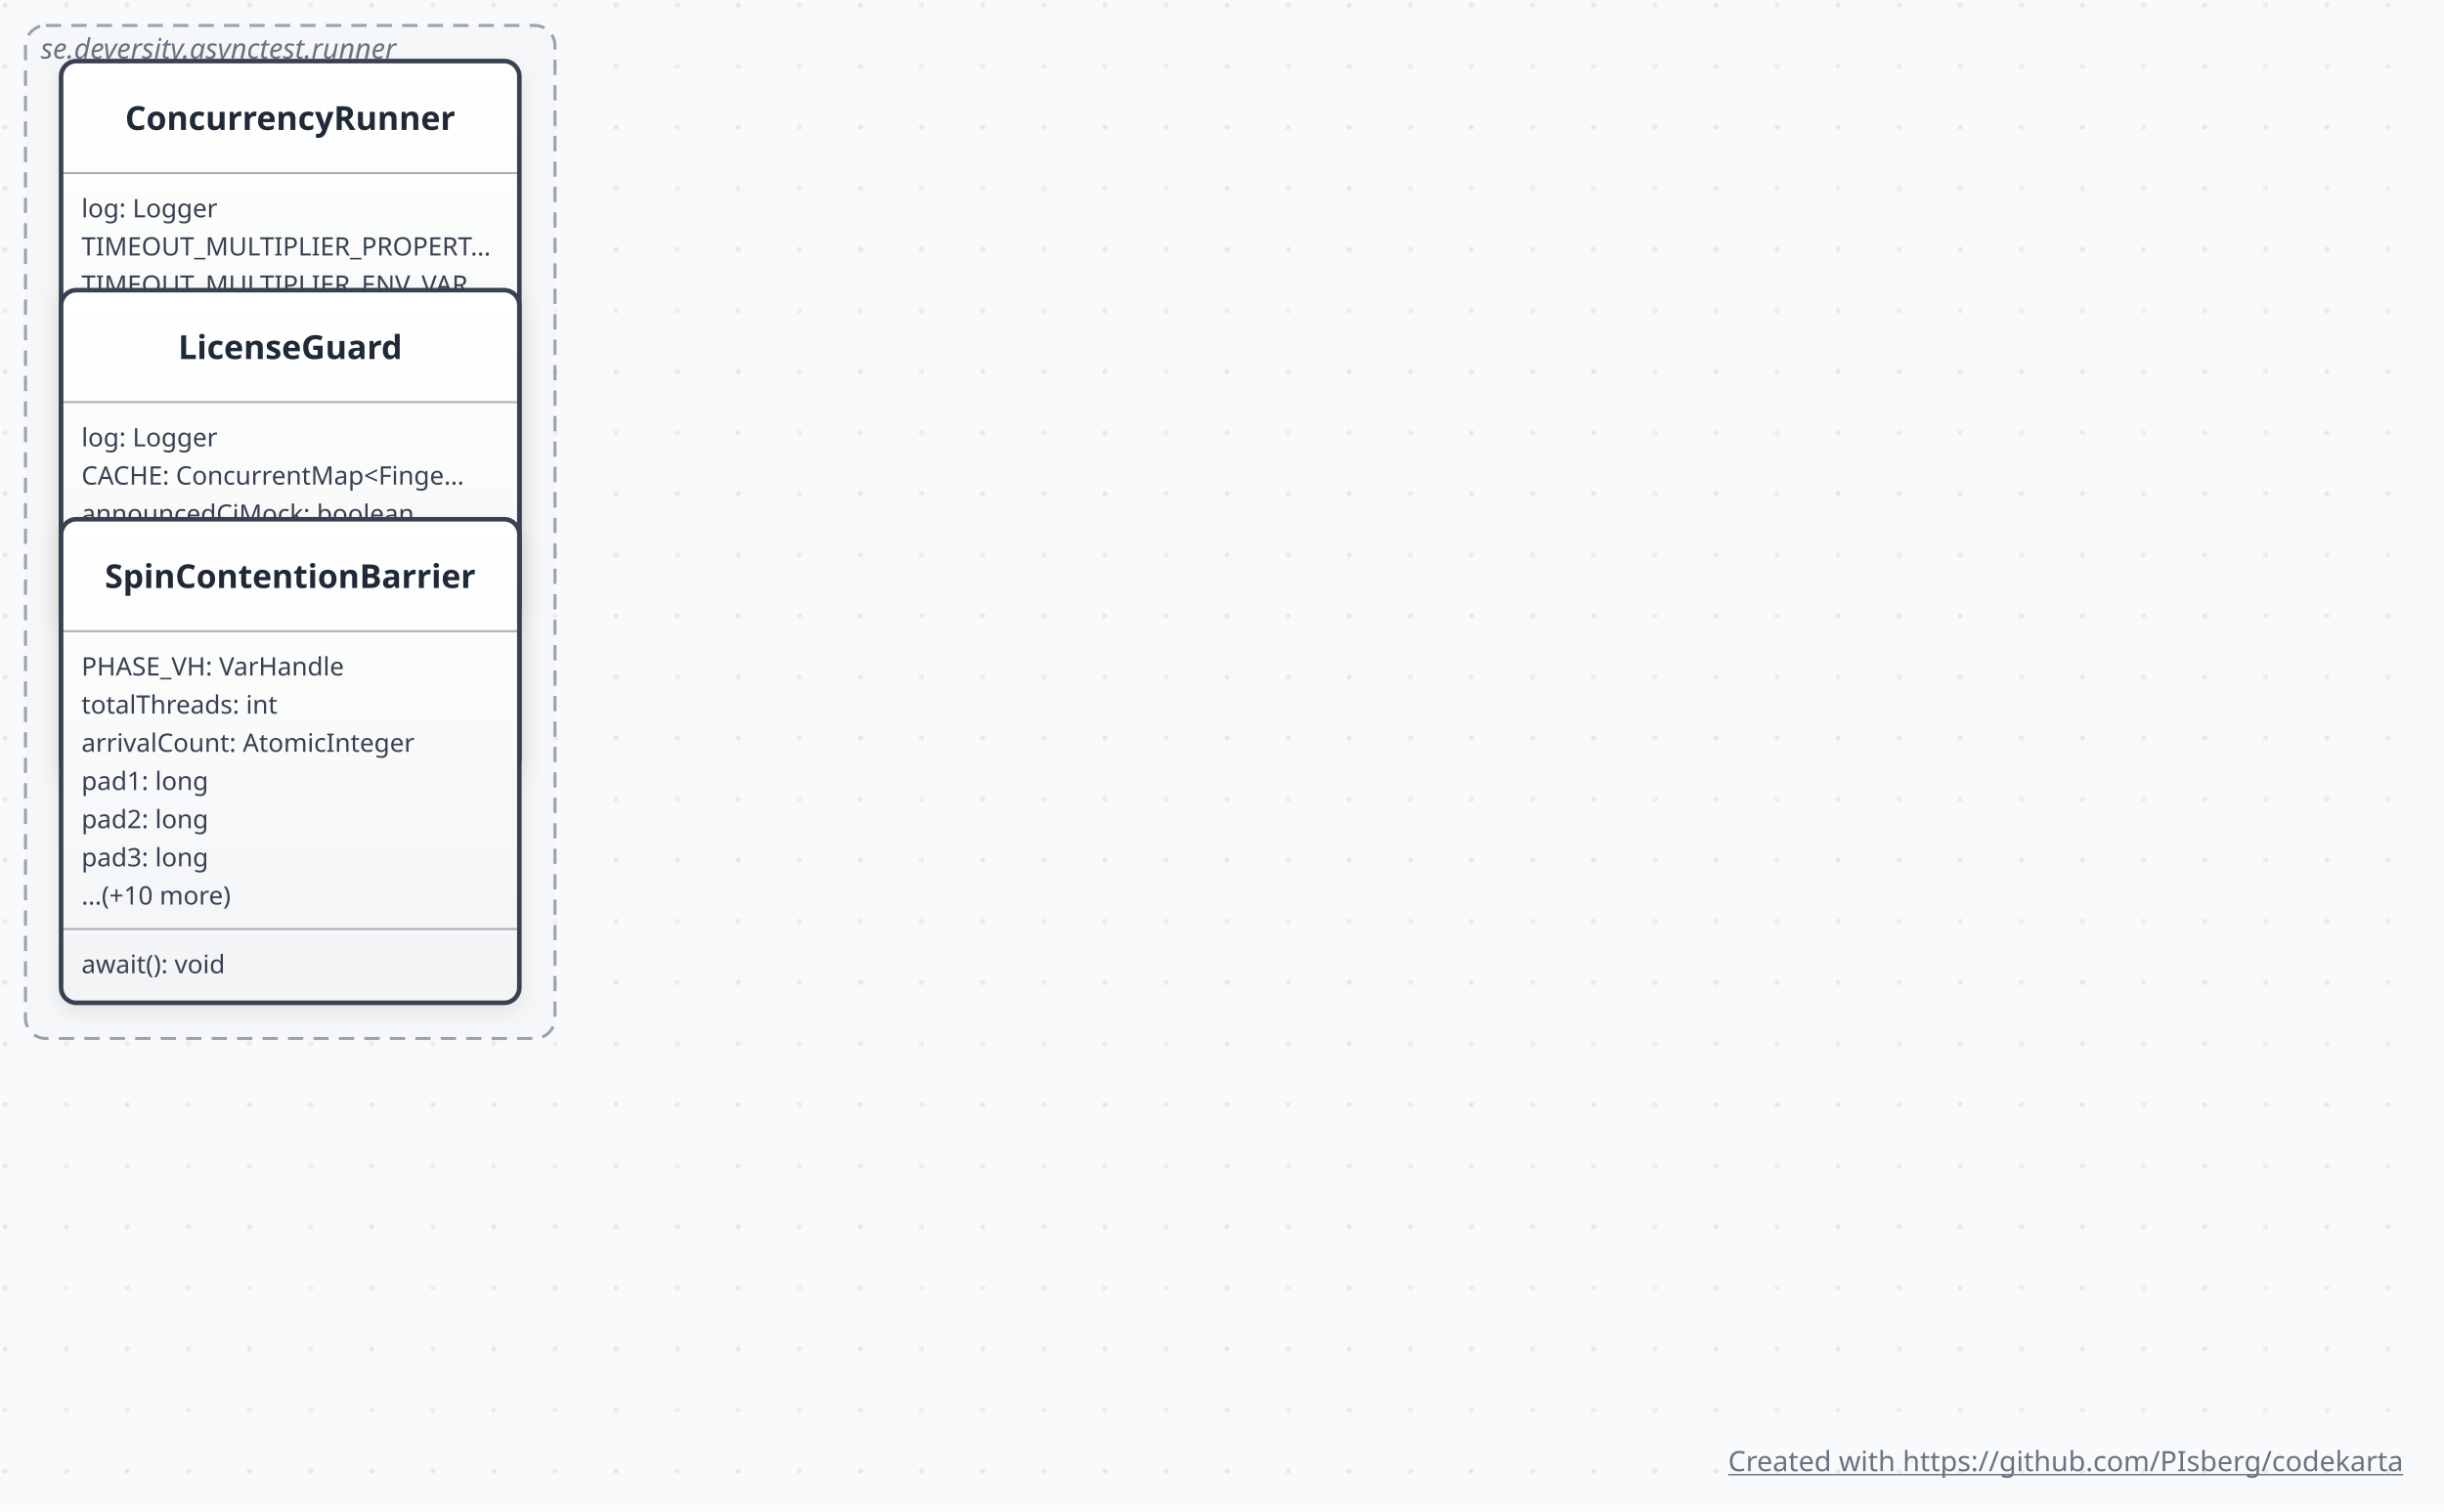
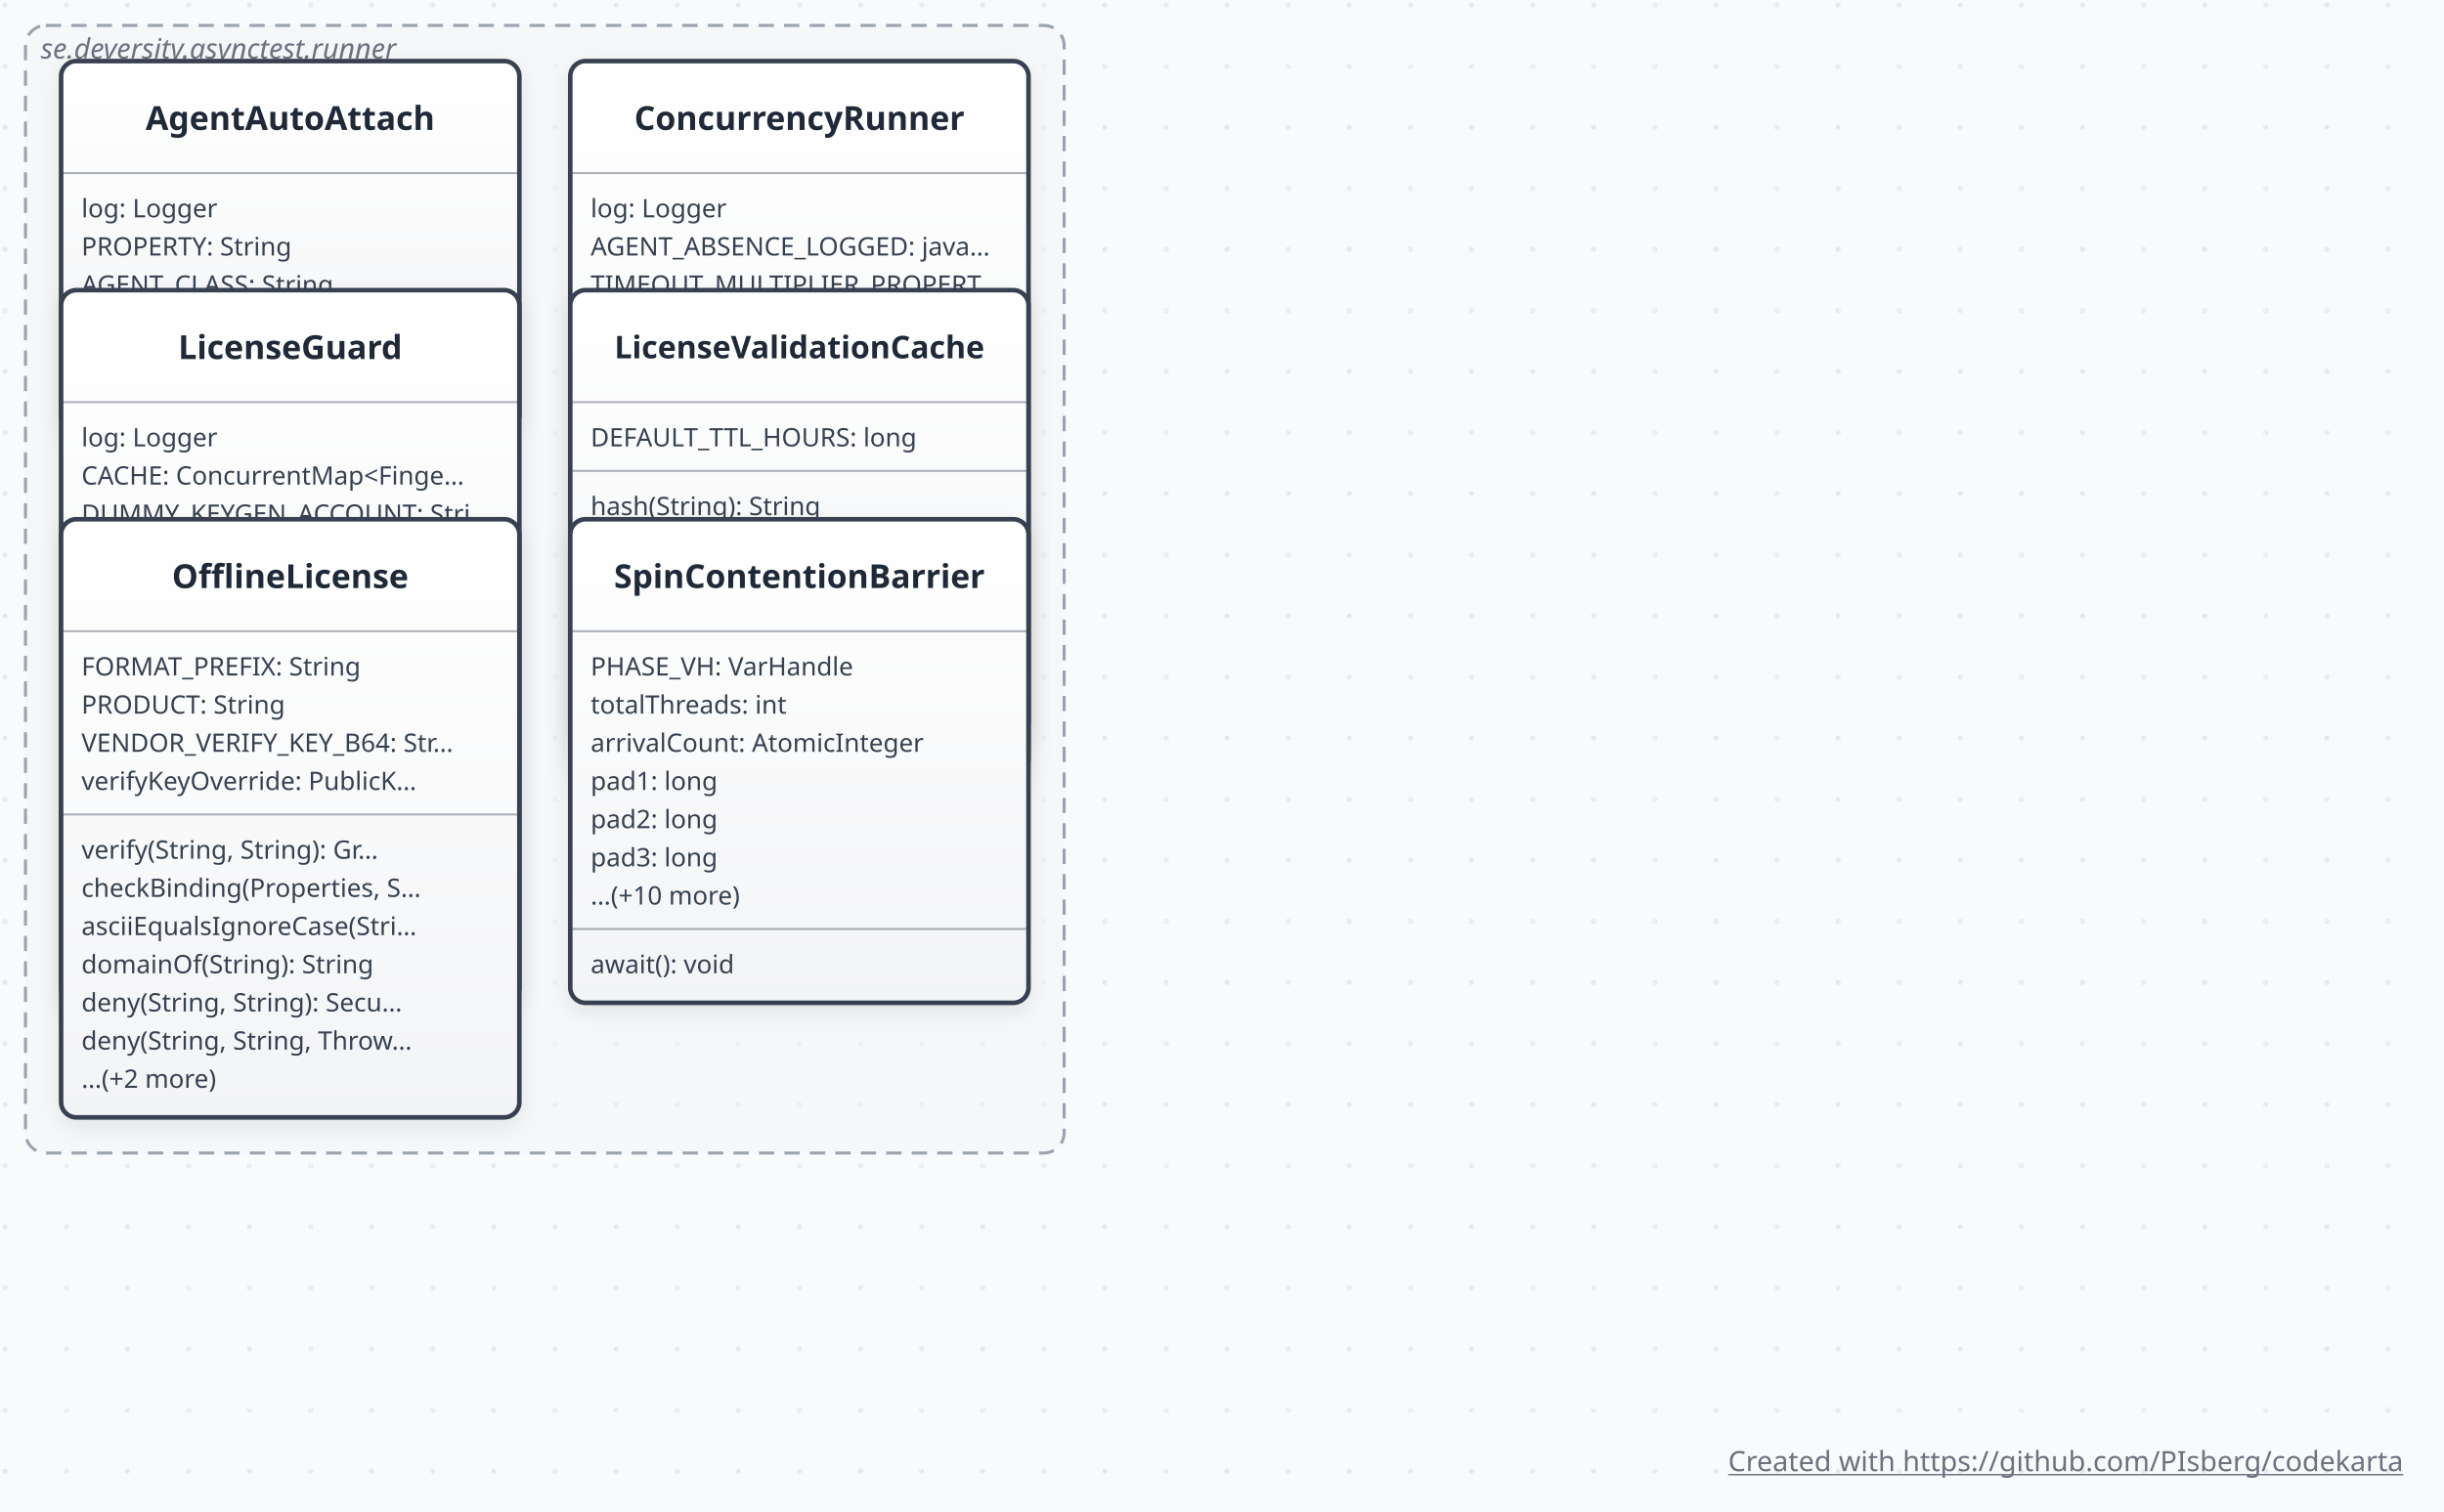
<svg xmlns="http://www.w3.org/2000/svg" width="960" height="594" viewBox="0 0 960 594">
  <defs>
    <style>
svg { font-family: 'Outfit', 'Inter', -apple-system, BlinkMacSystemFont, 'Segoe UI', sans-serif; }
text { font-family: 'Outfit', 'Inter', -apple-system, BlinkMacSystemFont, 'Segoe UI', sans-serif !important; }
.node-rect { transition: filter 0.2s ease, stroke-width 0.2s ease, stroke 0.2s ease; }
.node-rect:hover { stroke-width: 2.2 !important; filter: drop-shadow(0 8px 16px rgba(15, 23, 42, 0.12)) !important; }
.edge-line { stroke-linecap: round; stroke-linejoin: round; transition: stroke-width 0.2s ease; }
.edge-line:hover { stroke-width: 2.5 !important; }
.edge-label { paint-order: stroke; stroke: #f9fafb; stroke-width: 3; font-weight: 500; }
.diagram-attribution { fill: #9ca3af; text-decoration: none; transition: fill 0.2s ease; }
.diagram-attribution:hover { fill: #4b5563; text-decoration: underline; }
.group-rect { transition: stroke-width 0.2s ease; }
.node-label { pointer-events: none; }
</style>
    <filter id="nodeShadow" x="-20%" y="-20%" width="140%" height="140%">
      <feDropShadow dx="0" dy="3" stdDeviation="4" flood-color="#0f172a" flood-opacity="0.08" />
    </filter>
    <linearGradient id="grad-CLASS" x1="0%" y1="0%" x2="0%" y2="100%">
      <stop offset="0%" stop-color="#ffffff" />
      <stop offset="100%" stop-color="#f3f4f6" />
    </linearGradient>
    <linearGradient id="grad-INTERFACE" x1="0%" y1="0%" x2="0%" y2="100%">
      <stop offset="0%" stop-color="#eff6ff" />
      <stop offset="100%" stop-color="#dbeafe" />
    </linearGradient>
    <linearGradient id="grad-MODULE" x1="0%" y1="0%" x2="0%" y2="100%">
      <stop offset="0%" stop-color="#faf5ff" />
      <stop offset="100%" stop-color="#ede9fe" />
    </linearGradient>
    <linearGradient id="grad-METHOD" x1="0%" y1="0%" x2="0%" y2="100%">
      <stop offset="0%" stop-color="#fffbeb" />
      <stop offset="100%" stop-color="#fef3c7" />
    </linearGradient>
    <linearGradient id="grad-PACKAGE" x1="0%" y1="0%" x2="0%" y2="100%">
      <stop offset="0%" stop-color="#ecfdf5" />
      <stop offset="100%" stop-color="#d1fae5" />
    </linearGradient>
    <linearGradient id="grad-EXCEPTION" x1="0%" y1="0%" x2="0%" y2="100%">
      <stop offset="0%" stop-color="#fef2f2" />
      <stop offset="100%" stop-color="#fee2e2" />
    </linearGradient>
    <linearGradient id="grad-STATE" x1="0%" y1="0%" x2="0%" y2="100%">
      <stop offset="0%" stop-color="#f0f9ff" />
      <stop offset="100%" stop-color="#e0f2fe" />
    </linearGradient>
    <pattern id="dotGrid" width="24" height="24" patternUnits="userSpaceOnUse">
      <circle cx="2" cy="2" r="1" fill="#e5e7eb" />
    </pattern>
  </defs>
  <rect width="960" height="594" fill="#f9fafb" />
  <rect width="960" height="594" fill="url(#dotGrid)" />
-   <rect class="group-rect" x="10.0" y="10.0" width="208.0" height="398.0" rx="8" fill="#f3f4f6" fill-opacity="0.5" stroke="#9ca3af" stroke-dasharray="6,4" stroke-width="1.2" />
+   <rect class="group-rect" x="10.0" y="10.0" width="408.0" height="443.0" rx="8" fill="#f3f4f6" fill-opacity="0.5" stroke="#9ca3af" stroke-dasharray="6,4" stroke-width="1.2" />
  <text x="16.0" y="23.0" font-family="sans-serif" font-size="11" fill="#6b7280" font-style="italic">se.deversity.asynctest.runner</text>
-   <g id="ConcurrencyRunner">
-     <rect class="node-rect" x="24.0" y="24.0" width="180.0" height="220.0" rx="6.0" fill="url(#grad-CLASS)" stroke="#374151" stroke-width="1.8" filter="url(#nodeShadow)" />
-     <text class="node-label" x="114.0" y="46.0" text-anchor="middle" dominant-baseline="central" font-family="sans-serif" font-size="13.0" font-weight="bold" fill="#1f2937">ConcurrencyRunner</text>
+   <g id="AgentAutoAttach">
+     <rect class="node-rect" x="24.0" y="24.0" width="180.0" height="145.0" rx="6.0" fill="url(#grad-CLASS)" stroke="#374151" stroke-width="1.8" filter="url(#nodeShadow)" />
+     <text class="node-label" x="114.0" y="46.0" text-anchor="middle" dominant-baseline="central" font-family="sans-serif" font-size="13.0" font-weight="bold" fill="#1f2937">AgentAutoAttach</text>
    <line x1="24.0" y1="68.0" x2="204.0" y2="68.0" stroke="#374151" stroke-width="0.8" opacity="0.4" />
    <text x="32.0" y="81.5" font-family="sans-serif" font-size="10" fill="#374151" dominant-baseline="central">log: Logger</text>
-     <text x="32.0" y="96.5" font-family="sans-serif" font-size="10" fill="#374151" dominant-baseline="central">TIMEOUT_MULTIPLIER_PROPERT…</text>
-     <text x="32.0" y="111.5" font-family="sans-serif" font-size="10" fill="#374151" dominant-baseline="central">TIMEOUT_MULTIPLIER_ENV_VAR…</text>
-     <line x1="24.0" y1="125.0" x2="204.0" y2="125.0" stroke="#374151" stroke-width="0.8" opacity="0.4" />
-     <text x="32.0" y="138.5" font-family="sans-serif" font-size="10" fill="#374151" dominant-baseline="central">execute(ReflectiveInvocati…</text>
-     <text x="32.0" y="153.5" font-family="sans-serif" font-size="10" fill="#374151" dominant-baseline="central">resolveTimeoutMultiplier()…</text>
-     <text x="32.0" y="168.5" font-family="sans-serif" font-size="10" fill="#374151" dominant-baseline="central">analyzeAndGate(AsyncTestCo…</text>
-     <text x="32.0" y="183.5" font-family="sans-serif" font-size="10" fill="#374151" dominant-baseline="central">createBarrier(int, long): …</text>
-     <text x="32.0" y="198.5" font-family="sans-serif" font-size="10" fill="#374151" dominant-baseline="central">runSingleInvocationRound(R…</text>
-     <text x="32.0" y="213.5" font-family="sans-serif" font-size="10" fill="#374151" dominant-baseline="central">buildMultiFailureError(Lis…</text>
-     <text x="32.0" y="228.5" font-family="sans-serif" font-size="10" fill="#374151" dominant-baseline="central">…(+7 more)</text>
+     <text x="32.0" y="96.5" font-family="sans-serif" font-size="10" fill="#374151" dominant-baseline="central">PROPERTY: String</text>
+     <text x="32.0" y="111.5" font-family="sans-serif" font-size="10" fill="#374151" dominant-baseline="central">AGENT_CLASS: String</text>
+     <text x="32.0" y="126.5" font-family="sans-serif" font-size="10" fill="#374151" dominant-baseline="central">ATTEMPTED: AtomicBoolean</text>
+     <line x1="24.0" y1="140.0" x2="204.0" y2="140.0" stroke="#374151" stroke-width="0.8" opacity="0.4" />
+     <text x="32.0" y="153.5" font-family="sans-serif" font-size="10" fill="#374151" dominant-baseline="central">attachIfRequested(): void</text>
+   </g>
+   <g id="ConcurrencyRunner">
+     <rect class="node-rect" x="224.0" y="24.0" width="180.0" height="280.0" rx="6.0" fill="url(#grad-CLASS)" stroke="#374151" stroke-width="1.8" filter="url(#nodeShadow)" />
+     <text class="node-label" x="314.0" y="46.0" text-anchor="middle" dominant-baseline="central" font-family="sans-serif" font-size="13.0" font-weight="bold" fill="#1f2937">ConcurrencyRunner</text>
+     <line x1="224.0" y1="68.0" x2="404.0" y2="68.0" stroke="#374151" stroke-width="0.8" opacity="0.4" />
+     <text x="232.0" y="81.5" font-family="sans-serif" font-size="10" fill="#374151" dominant-baseline="central">log: Logger</text>
+     <text x="232.0" y="96.5" font-family="sans-serif" font-size="10" fill="#374151" dominant-baseline="central">AGENT_ABSENCE_LOGGED: java…</text>
+     <text x="232.0" y="111.5" font-family="sans-serif" font-size="10" fill="#374151" dominant-baseline="central">TIMEOUT_MULTIPLIER_PROPERT…</text>
+     <text x="232.0" y="126.5" font-family="sans-serif" font-size="10" fill="#374151" dominant-baseline="central">TIMEOUT_MULTIPLIER_ENV_VAR…</text>
+     <text x="232.0" y="141.5" font-family="sans-serif" font-size="10" fill="#374151" dominant-baseline="central">QUIESCE_GRACE_PROPERTY: St…</text>
+     <text x="232.0" y="156.5" font-family="sans-serif" font-size="10" fill="#374151" dominant-baseline="central">DEFAULT_QUIESCE_GRACE_MS: …</text>
+     <text x="232.0" y="171.5" font-family="sans-serif" font-size="10" fill="#374151" dominant-baseline="central">…(+1 more)</text>
+     <line x1="224.0" y1="185.0" x2="404.0" y2="185.0" stroke="#374151" stroke-width="0.8" opacity="0.4" />
+     <text x="232.0" y="198.5" font-family="sans-serif" font-size="10" fill="#374151" dominant-baseline="central">execute(ReflectiveInvocati…</text>
+     <text x="232.0" y="213.5" font-family="sans-serif" font-size="10" fill="#374151" dominant-baseline="central">resolveTimeoutMultiplier()…</text>
+     <text x="232.0" y="228.5" font-family="sans-serif" font-size="10" fill="#374151" dominant-baseline="central">analyzeAndGate(AsyncTestCo…</text>
+     <text x="232.0" y="243.5" font-family="sans-serif" font-size="10" fill="#374151" dominant-baseline="central">createBarrier(int, long, b…</text>
+     <text x="232.0" y="258.5" font-family="sans-serif" font-size="10" fill="#374151" dominant-baseline="central">runSingleInvocationRound(R…</text>
+     <text x="232.0" y="273.5" font-family="sans-serif" font-size="10" fill="#374151" dominant-baseline="central">buildMultiFailureError(Lis…</text>
+     <text x="232.0" y="288.5" font-family="sans-serif" font-size="10" fill="#374151" dominant-baseline="central">…(+11 more)</text>
  </g>
  <g id="LicenseGuard">
-     <rect class="node-rect" x="24.0" y="114.0" width="180.0" height="190.0" rx="6.0" fill="url(#grad-CLASS)" stroke="#374151" stroke-width="1.8" filter="url(#nodeShadow)" />
+     <rect class="node-rect" x="24.0" y="114.0" width="180.0" height="280.0" rx="6.0" fill="url(#grad-CLASS)" stroke="#374151" stroke-width="1.8" filter="url(#nodeShadow)" />
    <text class="node-label" x="114.0" y="136.0" text-anchor="middle" dominant-baseline="central" font-family="sans-serif" font-size="13.0" font-weight="bold" fill="#1f2937">LicenseGuard</text>
    <line x1="24.0" y1="158.0" x2="204.0" y2="158.0" stroke="#374151" stroke-width="0.8" opacity="0.4" />
    <text x="32.0" y="171.5" font-family="sans-serif" font-size="10" fill="#374151" dominant-baseline="central">log: Logger</text>
    <text x="32.0" y="186.5" font-family="sans-serif" font-size="10" fill="#374151" dominant-baseline="central">CACHE: ConcurrentMap&lt;Finge…</text>
-     <text x="32.0" y="201.5" font-family="sans-serif" font-size="10" fill="#374151" dominant-baseline="central">announcedCiMock: boolean</text>
-     <text x="32.0" y="216.5" font-family="sans-serif" font-size="10" fill="#374151" dominant-baseline="central">announcedGranted: boolean</text>
-     <line x1="24.0" y1="230.0" x2="204.0" y2="230.0" stroke="#374151" stroke-width="0.8" opacity="0.4" />
-     <text x="32.0" y="243.5" font-family="sans-serif" font-size="10" fill="#374151" dominant-baseline="central">check(AsyncTestConfig): vo…</text>
-     <text x="32.0" y="258.5" font-family="sans-serif" font-size="10" fill="#374151" dominant-baseline="central">performCheck(Fingerprint):…</text>
-     <text x="32.0" y="273.5" font-family="sans-serif" font-size="10" fill="#374151" dominant-baseline="central">resetForTesting(): void</text>
-     <text x="32.0" y="288.5" font-family="sans-serif" font-size="10" fill="#374151" dominant-baseline="central">cacheSize(): int</text>
+     <text x="32.0" y="201.5" font-family="sans-serif" font-size="10" fill="#374151" dominant-baseline="central">DUMMY_KEYGEN_ACCOUNT: Stri…</text>
+     <text x="32.0" y="216.5" font-family="sans-serif" font-size="10" fill="#374151" dominant-baseline="central">DUMMY_KEYGEN_PRODUCT: Stri…</text>
+     <text x="32.0" y="231.5" font-family="sans-serif" font-size="10" fill="#374151" dominant-baseline="central">announcedCiMock: boolean</text>
+     <text x="32.0" y="246.5" font-family="sans-serif" font-size="10" fill="#374151" dominant-baseline="central">announcedGranted: boolean</text>
+     <text x="32.0" y="261.5" font-family="sans-serif" font-size="10" fill="#374151" dominant-baseline="central">…(+1 more)</text>
+     <line x1="24.0" y1="275.0" x2="204.0" y2="275.0" stroke="#374151" stroke-width="0.8" opacity="0.4" />
+     <text x="32.0" y="288.5" font-family="sans-serif" font-size="10" fill="#374151" dominant-baseline="central">check(AsyncTestConfig): vo…</text>
+     <text x="32.0" y="303.5" font-family="sans-serif" font-size="10" fill="#374151" dominant-baseline="central">performCheck(Fingerprint):…</text>
+     <text x="32.0" y="318.5" font-family="sans-serif" font-size="10" fill="#374151" dominant-baseline="central">assertsCommercialLicence(b…</text>
+     <text x="32.0" y="333.5" font-family="sans-serif" font-size="10" fill="#374151" dominant-baseline="central">requireProviderCoordinates…</text>
+     <text x="32.0" y="348.5" font-family="sans-serif" font-size="10" fill="#374151" dominant-baseline="central">validatorUnreachable(Finge…</text>
+     <text x="32.0" y="363.5" font-family="sans-serif" font-size="10" fill="#374151" dominant-baseline="central">cacheKeyMaterial(Fingerpri…</text>
+     <text x="32.0" y="378.5" font-family="sans-serif" font-size="10" fill="#374151" dominant-baseline="central">…(+3 more)</text>
+   </g>
+   <g id="LicenseValidationCache">
+     <rect class="node-rect" x="224.0" y="114.0" width="180.0" height="175.0" rx="6.0" fill="url(#grad-CLASS)" stroke="#374151" stroke-width="1.8" filter="url(#nodeShadow)" />
+     <text class="node-label" x="314.0" y="136.0" text-anchor="middle" dominant-baseline="central" font-family="sans-serif" font-size="12.3" font-weight="bold" fill="#1f2937">LicenseValidationCache</text>
+     <line x1="224.0" y1="158.0" x2="404.0" y2="158.0" stroke="#374151" stroke-width="0.8" opacity="0.4" />
+     <text x="232.0" y="171.5" font-family="sans-serif" font-size="10" fill="#374151" dominant-baseline="central">DEFAULT_TTL_HOURS: long</text>
+     <line x1="224.0" y1="185.0" x2="404.0" y2="185.0" stroke="#374151" stroke-width="0.8" opacity="0.4" />
+     <text x="232.0" y="198.5" font-family="sans-serif" font-size="10" fill="#374151" dominant-baseline="central">hash(String): String</text>
+     <text x="232.0" y="213.5" font-family="sans-serif" font-size="10" fill="#374151" dominant-baseline="central">isFresh(String): boolean</text>
+     <text x="232.0" y="228.5" font-family="sans-serif" font-size="10" fill="#374151" dominant-baseline="central">hasRecord(String): boolean</text>
+     <text x="232.0" y="243.5" font-family="sans-serif" font-size="10" fill="#374151" dominant-baseline="central">record(String): void</text>
+     <text x="232.0" y="258.5" font-family="sans-serif" font-size="10" fill="#374151" dominant-baseline="central">fileFor(String): Path</text>
+     <text x="232.0" y="273.5" font-family="sans-serif" font-size="10" fill="#374151" dominant-baseline="central">ttlHours(): long</text>
+   </g>
+   <g id="OfflineLicense">
+     <rect class="node-rect" x="24.0" y="204.0" width="180.0" height="235.0" rx="6.0" fill="url(#grad-CLASS)" stroke="#374151" stroke-width="1.8" filter="url(#nodeShadow)" />
+     <text class="node-label" x="114.0" y="226.0" text-anchor="middle" dominant-baseline="central" font-family="sans-serif" font-size="13.0" font-weight="bold" fill="#1f2937">OfflineLicense</text>
+     <line x1="24.0" y1="248.0" x2="204.0" y2="248.0" stroke="#374151" stroke-width="0.8" opacity="0.4" />
+     <text x="32.0" y="261.5" font-family="sans-serif" font-size="10" fill="#374151" dominant-baseline="central">FORMAT_PREFIX: String</text>
+     <text x="32.0" y="276.5" font-family="sans-serif" font-size="10" fill="#374151" dominant-baseline="central">PRODUCT: String</text>
+     <text x="32.0" y="291.5" font-family="sans-serif" font-size="10" fill="#374151" dominant-baseline="central">VENDOR_VERIFY_KEY_B64: Str…</text>
+     <text x="32.0" y="306.5" font-family="sans-serif" font-size="10" fill="#374151" dominant-baseline="central">verifyKeyOverride: PublicK…</text>
+     <line x1="24.0" y1="320.0" x2="204.0" y2="320.0" stroke="#374151" stroke-width="0.8" opacity="0.4" />
+     <text x="32.0" y="333.5" font-family="sans-serif" font-size="10" fill="#374151" dominant-baseline="central">verify(String, String): Gr…</text>
+     <text x="32.0" y="348.5" font-family="sans-serif" font-size="10" fill="#374151" dominant-baseline="central">checkBinding(Properties, S…</text>
+     <text x="32.0" y="363.5" font-family="sans-serif" font-size="10" fill="#374151" dominant-baseline="central">asciiEqualsIgnoreCase(Stri…</text>
+     <text x="32.0" y="378.5" font-family="sans-serif" font-size="10" fill="#374151" dominant-baseline="central">domainOf(String): String</text>
+     <text x="32.0" y="393.5" font-family="sans-serif" font-size="10" fill="#374151" dominant-baseline="central">deny(String, String): Secu…</text>
+     <text x="32.0" y="408.5" font-family="sans-serif" font-size="10" fill="#374151" dominant-baseline="central">deny(String, String, Throw…</text>
+     <text x="32.0" y="423.5" font-family="sans-serif" font-size="10" fill="#374151" dominant-baseline="central">…(+2 more)</text>
  </g>
  <g id="SpinContentionBarrier">
-     <rect class="node-rect" x="24.0" y="204.0" width="180.0" height="190.0" rx="6.0" fill="url(#grad-CLASS)" stroke="#374151" stroke-width="1.8" filter="url(#nodeShadow)" />
-     <text class="node-label" x="114.0" y="226.0" text-anchor="middle" dominant-baseline="central" font-family="sans-serif" font-size="12.9" font-weight="bold" fill="#1f2937">SpinContentionBarrier</text>
-     <line x1="24.0" y1="248.0" x2="204.0" y2="248.0" stroke="#374151" stroke-width="0.8" opacity="0.4" />
-     <text x="32.0" y="261.5" font-family="sans-serif" font-size="10" fill="#374151" dominant-baseline="central">PHASE_VH: VarHandle</text>
-     <text x="32.0" y="276.5" font-family="sans-serif" font-size="10" fill="#374151" dominant-baseline="central">totalThreads: int</text>
-     <text x="32.0" y="291.5" font-family="sans-serif" font-size="10" fill="#374151" dominant-baseline="central">arrivalCount: AtomicInteger</text>
-     <text x="32.0" y="306.5" font-family="sans-serif" font-size="10" fill="#374151" dominant-baseline="central">pad1: long</text>
-     <text x="32.0" y="321.5" font-family="sans-serif" font-size="10" fill="#374151" dominant-baseline="central">pad2: long</text>
-     <text x="32.0" y="336.5" font-family="sans-serif" font-size="10" fill="#374151" dominant-baseline="central">pad3: long</text>
-     <text x="32.0" y="351.5" font-family="sans-serif" font-size="10" fill="#374151" dominant-baseline="central">…(+10 more)</text>
-     <line x1="24.0" y1="365.0" x2="204.0" y2="365.0" stroke="#374151" stroke-width="0.8" opacity="0.4" />
-     <text x="32.0" y="378.5" font-family="sans-serif" font-size="10" fill="#374151" dominant-baseline="central">await(): void</text>
+     <rect class="node-rect" x="224.0" y="204.0" width="180.0" height="190.0" rx="6.0" fill="url(#grad-CLASS)" stroke="#374151" stroke-width="1.8" filter="url(#nodeShadow)" />
+     <text class="node-label" x="314.0" y="226.0" text-anchor="middle" dominant-baseline="central" font-family="sans-serif" font-size="12.9" font-weight="bold" fill="#1f2937">SpinContentionBarrier</text>
+     <line x1="224.0" y1="248.0" x2="404.0" y2="248.0" stroke="#374151" stroke-width="0.8" opacity="0.4" />
+     <text x="232.0" y="261.5" font-family="sans-serif" font-size="10" fill="#374151" dominant-baseline="central">PHASE_VH: VarHandle</text>
+     <text x="232.0" y="276.5" font-family="sans-serif" font-size="10" fill="#374151" dominant-baseline="central">totalThreads: int</text>
+     <text x="232.0" y="291.5" font-family="sans-serif" font-size="10" fill="#374151" dominant-baseline="central">arrivalCount: AtomicInteger</text>
+     <text x="232.0" y="306.5" font-family="sans-serif" font-size="10" fill="#374151" dominant-baseline="central">pad1: long</text>
+     <text x="232.0" y="321.5" font-family="sans-serif" font-size="10" fill="#374151" dominant-baseline="central">pad2: long</text>
+     <text x="232.0" y="336.5" font-family="sans-serif" font-size="10" fill="#374151" dominant-baseline="central">pad3: long</text>
+     <text x="232.0" y="351.5" font-family="sans-serif" font-size="10" fill="#374151" dominant-baseline="central">…(+10 more)</text>
+     <line x1="224.0" y1="365.0" x2="404.0" y2="365.0" stroke="#374151" stroke-width="0.8" opacity="0.4" />
+     <text x="232.0" y="378.5" font-family="sans-serif" font-size="10" fill="#374151" dominant-baseline="central">await(): void</text>
  </g>
  <a class="diagram-attribution" href="https://github.com/PIsberg/codekarta" target="_blank" rel="noopener noreferrer">
    <text x="944.0" y="578.0" text-anchor="end" font-family="sans-serif" font-size="11" fill="#6b7280" text-decoration="underline">Created with https://github.com/PIsberg/codekarta</text>
  </a>
</svg>
